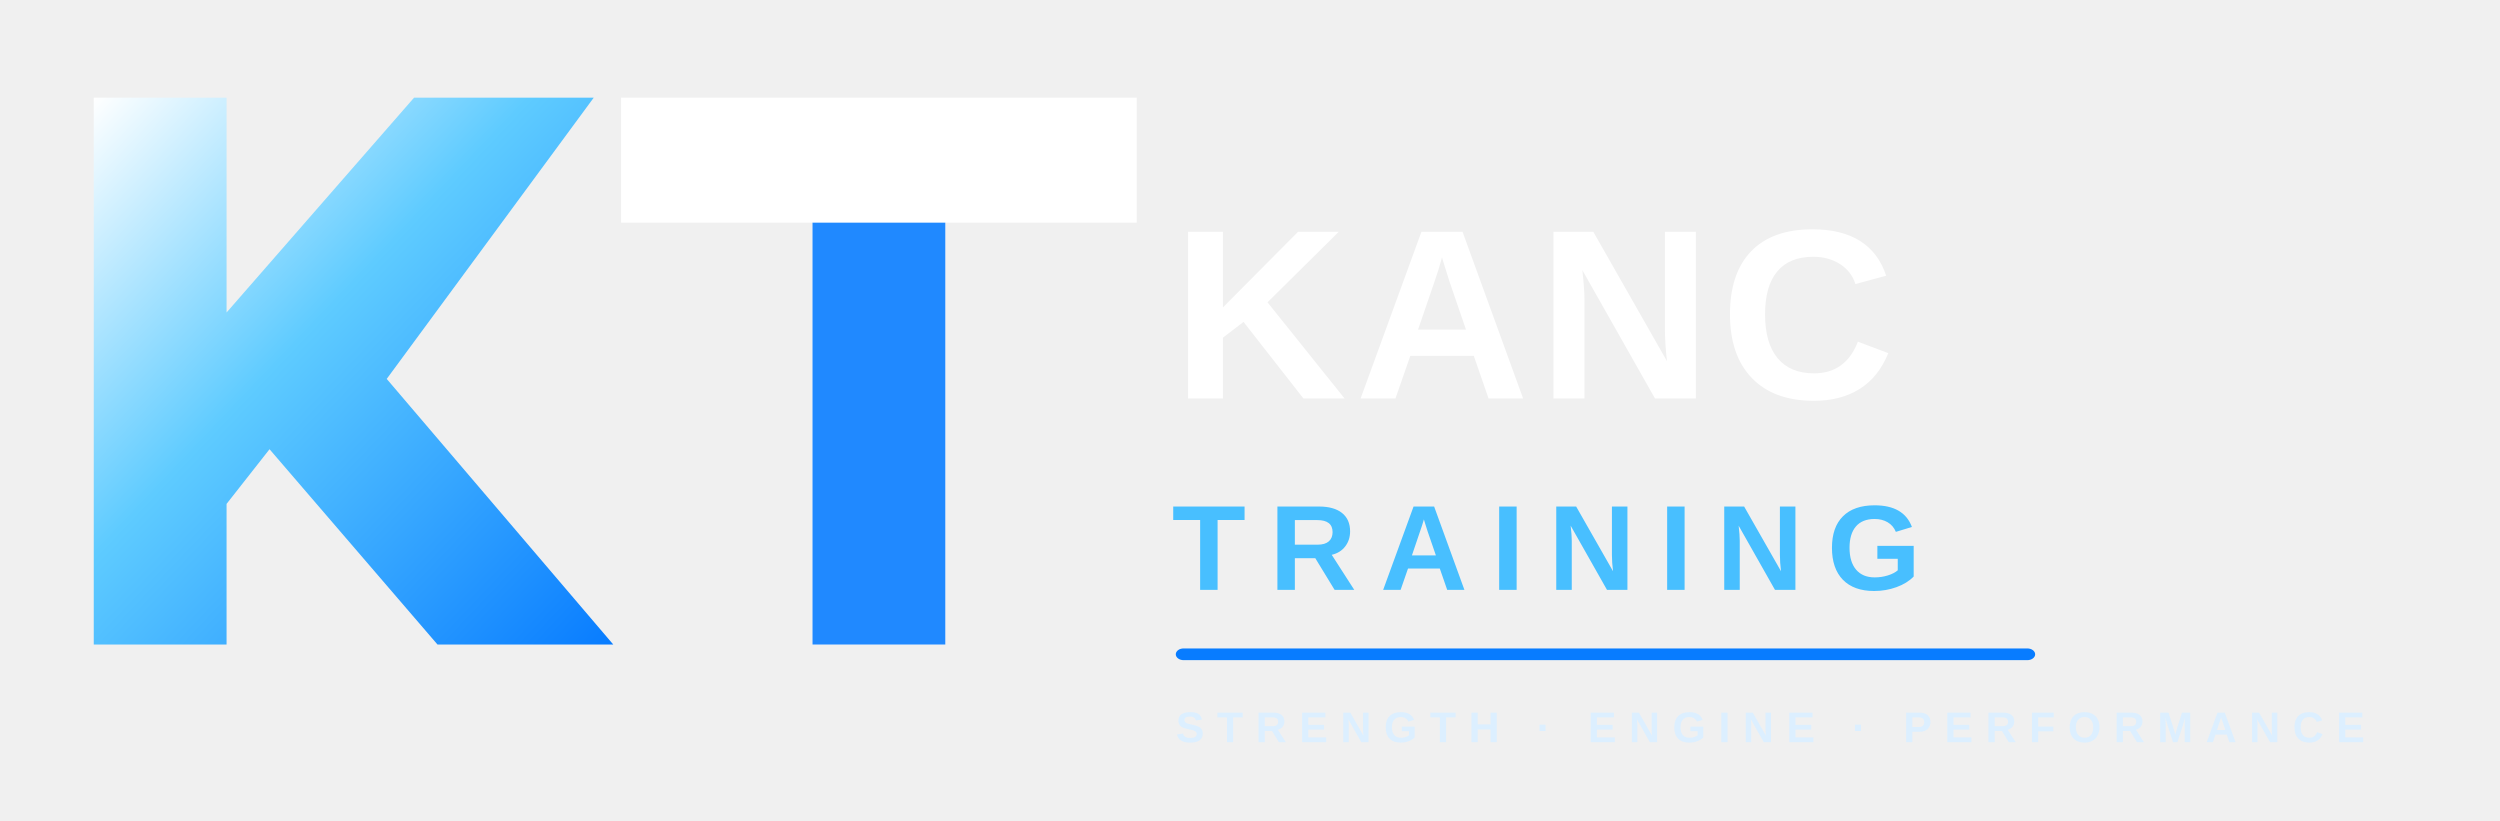
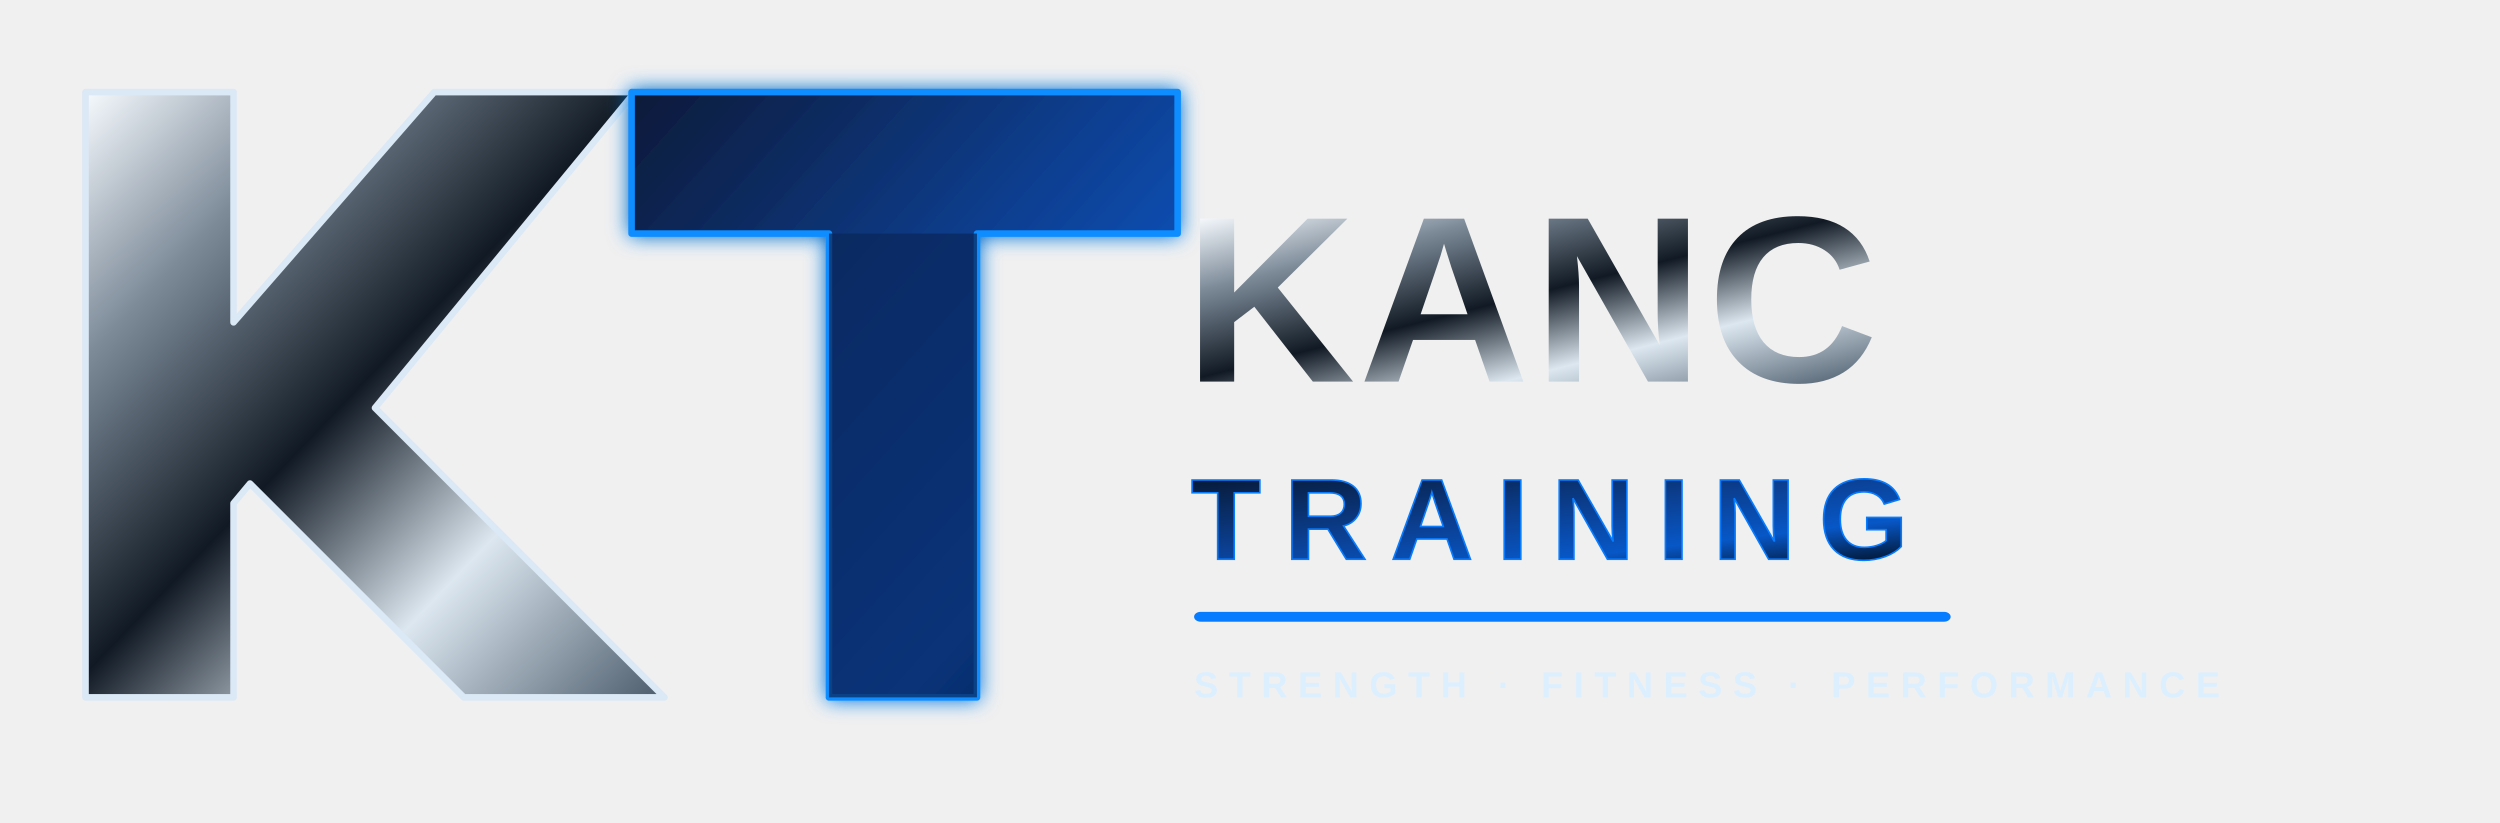
- <svg xmlns="http://www.w3.org/2000/svg" viewBox="0 0 640 210">
+ <svg xmlns="http://www.w3.org/2000/svg" viewBox="0 0 760 250" role="img" aria-label="Kanc Training">
  <defs>
-     <linearGradient id="blue" x1="0" y1="0" x2="1" y2="1">
-       <stop offset="0" stop-color="#ffffff" />
-       <stop offset=".42" stop-color="#5ecbff" />
-       <stop offset="1" stop-color="#087cff" />
+     <linearGradient id="metal" x1="0" y1="0" x2="1" y2="1">
+       <stop offset="0" stop-color="#f7fbff" />
+       <stop offset=".22" stop-color="#7d8b99" />
+       <stop offset=".48" stop-color="#111a24" />
+       <stop offset=".72" stop-color="#dce7f0" />
+       <stop offset="1" stop-color="#4b5b6b" />
    </linearGradient>
+     <linearGradient id="deepblue" x1="0" y1="0" x2="1" y2="1">
+       <stop offset="0" stop-color="#071a38" />
+       <stop offset=".45" stop-color="#0b3f91" />
+       <stop offset=".75" stop-color="#0757c7" />
+       <stop offset="1" stop-color="#02152f" />
+     </linearGradient>
+     <filter id="glow">
+       <feGaussianBlur stdDeviation="3" result="b" />
+       <feMerge>
+         <feMergeNode in="b" />
+         <feMergeNode in="SourceGraphic" />
+       </feMerge>
+     </filter>
  </defs>
-   <rect width="640" height="210" fill="none" />
-   <g transform="translate(24 20)">
-     <path d="M0 145V5h34v55L82 5h46L75 77l58 68H88L45 95l-11 14v36z" fill="url(#blue)" />
-     <path d="M135 5h132v32h-49v108h-34V37h-49z" fill="#ffffff" />
-     <path d="M184 37h34v108h-34z" fill="#087cff" opacity=".9" />
+   <rect width="760" height="250" fill="none" />
+   <g transform="translate(26 20)" stroke-linejoin="round">
+     <path d="M0 192V8h45v70L106 8h61l-79 96 88 88h-61l-65-65-5 6v59z" fill="url(#metal)" stroke="#dbe8f5" stroke-width="2" />
+     <path d="M166 8h166v43h-61v141h-45V51h-60z" fill="url(#deepblue)" stroke="#118dff" stroke-width="2" filter="url(#glow)" />
+     <path d="M226 51h45v141h-45z" fill="#08265a" opacity=".72" />
  </g>
-   <text x="300" y="102" font-family="Arial,Helvetica,sans-serif" font-size="62" font-weight="900" letter-spacing="2" fill="#ffffff">KANC</text>
-   <text x="300" y="151" font-family="Arial,Helvetica,sans-serif" font-size="31" font-weight="800" letter-spacing="6" fill="#48bfff">TRAINING</text>
-   <rect x="301" y="166" width="220" height="3" rx="2" fill="#087cff" />
-   <text x="301" y="190" font-family="Arial,Helvetica,sans-serif" font-size="11" font-weight="700" letter-spacing="3.2" fill="#dcefff">STRENGTH · ENGINE · PERFORMANCE</text>
+   <text x="360" y="116" font-family="Montserrat,Arial,Helvetica,sans-serif" font-size="72" font-weight="900" letter-spacing="1" fill="url(#metal)">KANC</text>
+   <text x="362" y="170" font-family="Montserrat,Arial,Helvetica,sans-serif" font-size="35" font-weight="800" letter-spacing="7" fill="url(#deepblue)" stroke="#087cff" stroke-width=".5">TRAINING</text>
+   <rect x="363" y="186" width="230" height="3" rx="2" fill="#087cff" />
+   <text x="363" y="212" font-family="Montserrat,Arial,Helvetica,sans-serif" font-size="11" font-weight="700" letter-spacing="3.2" fill="#dcefff">STRENGTH · FITNESS · PERFORMANCE</text>
</svg>
